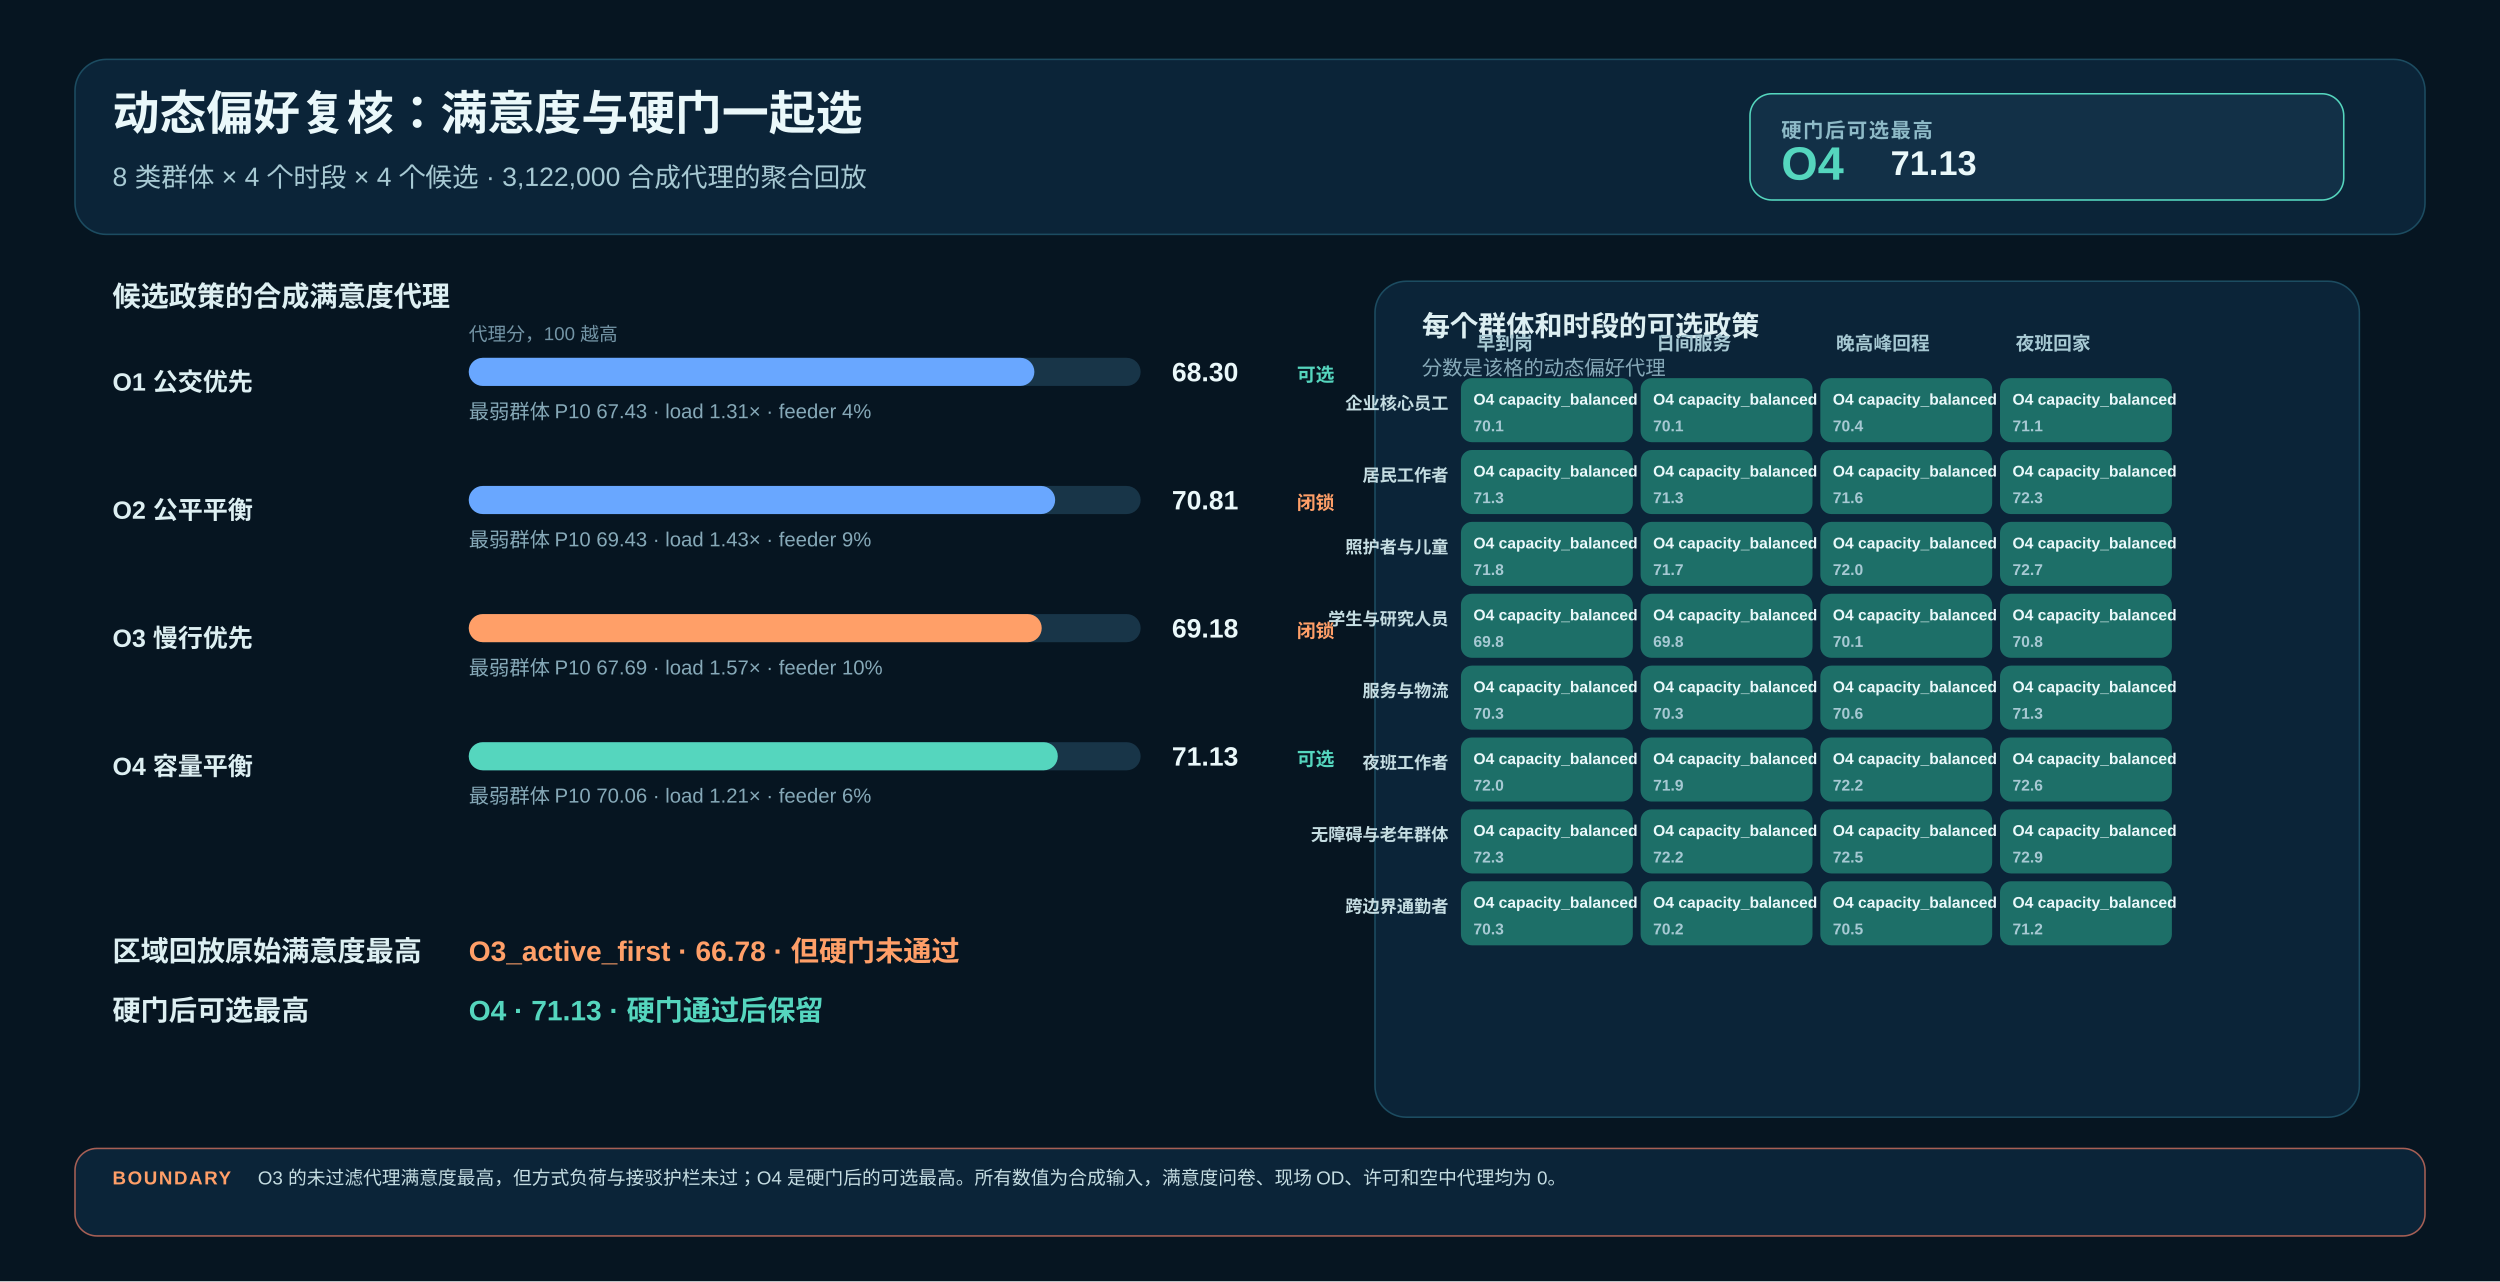
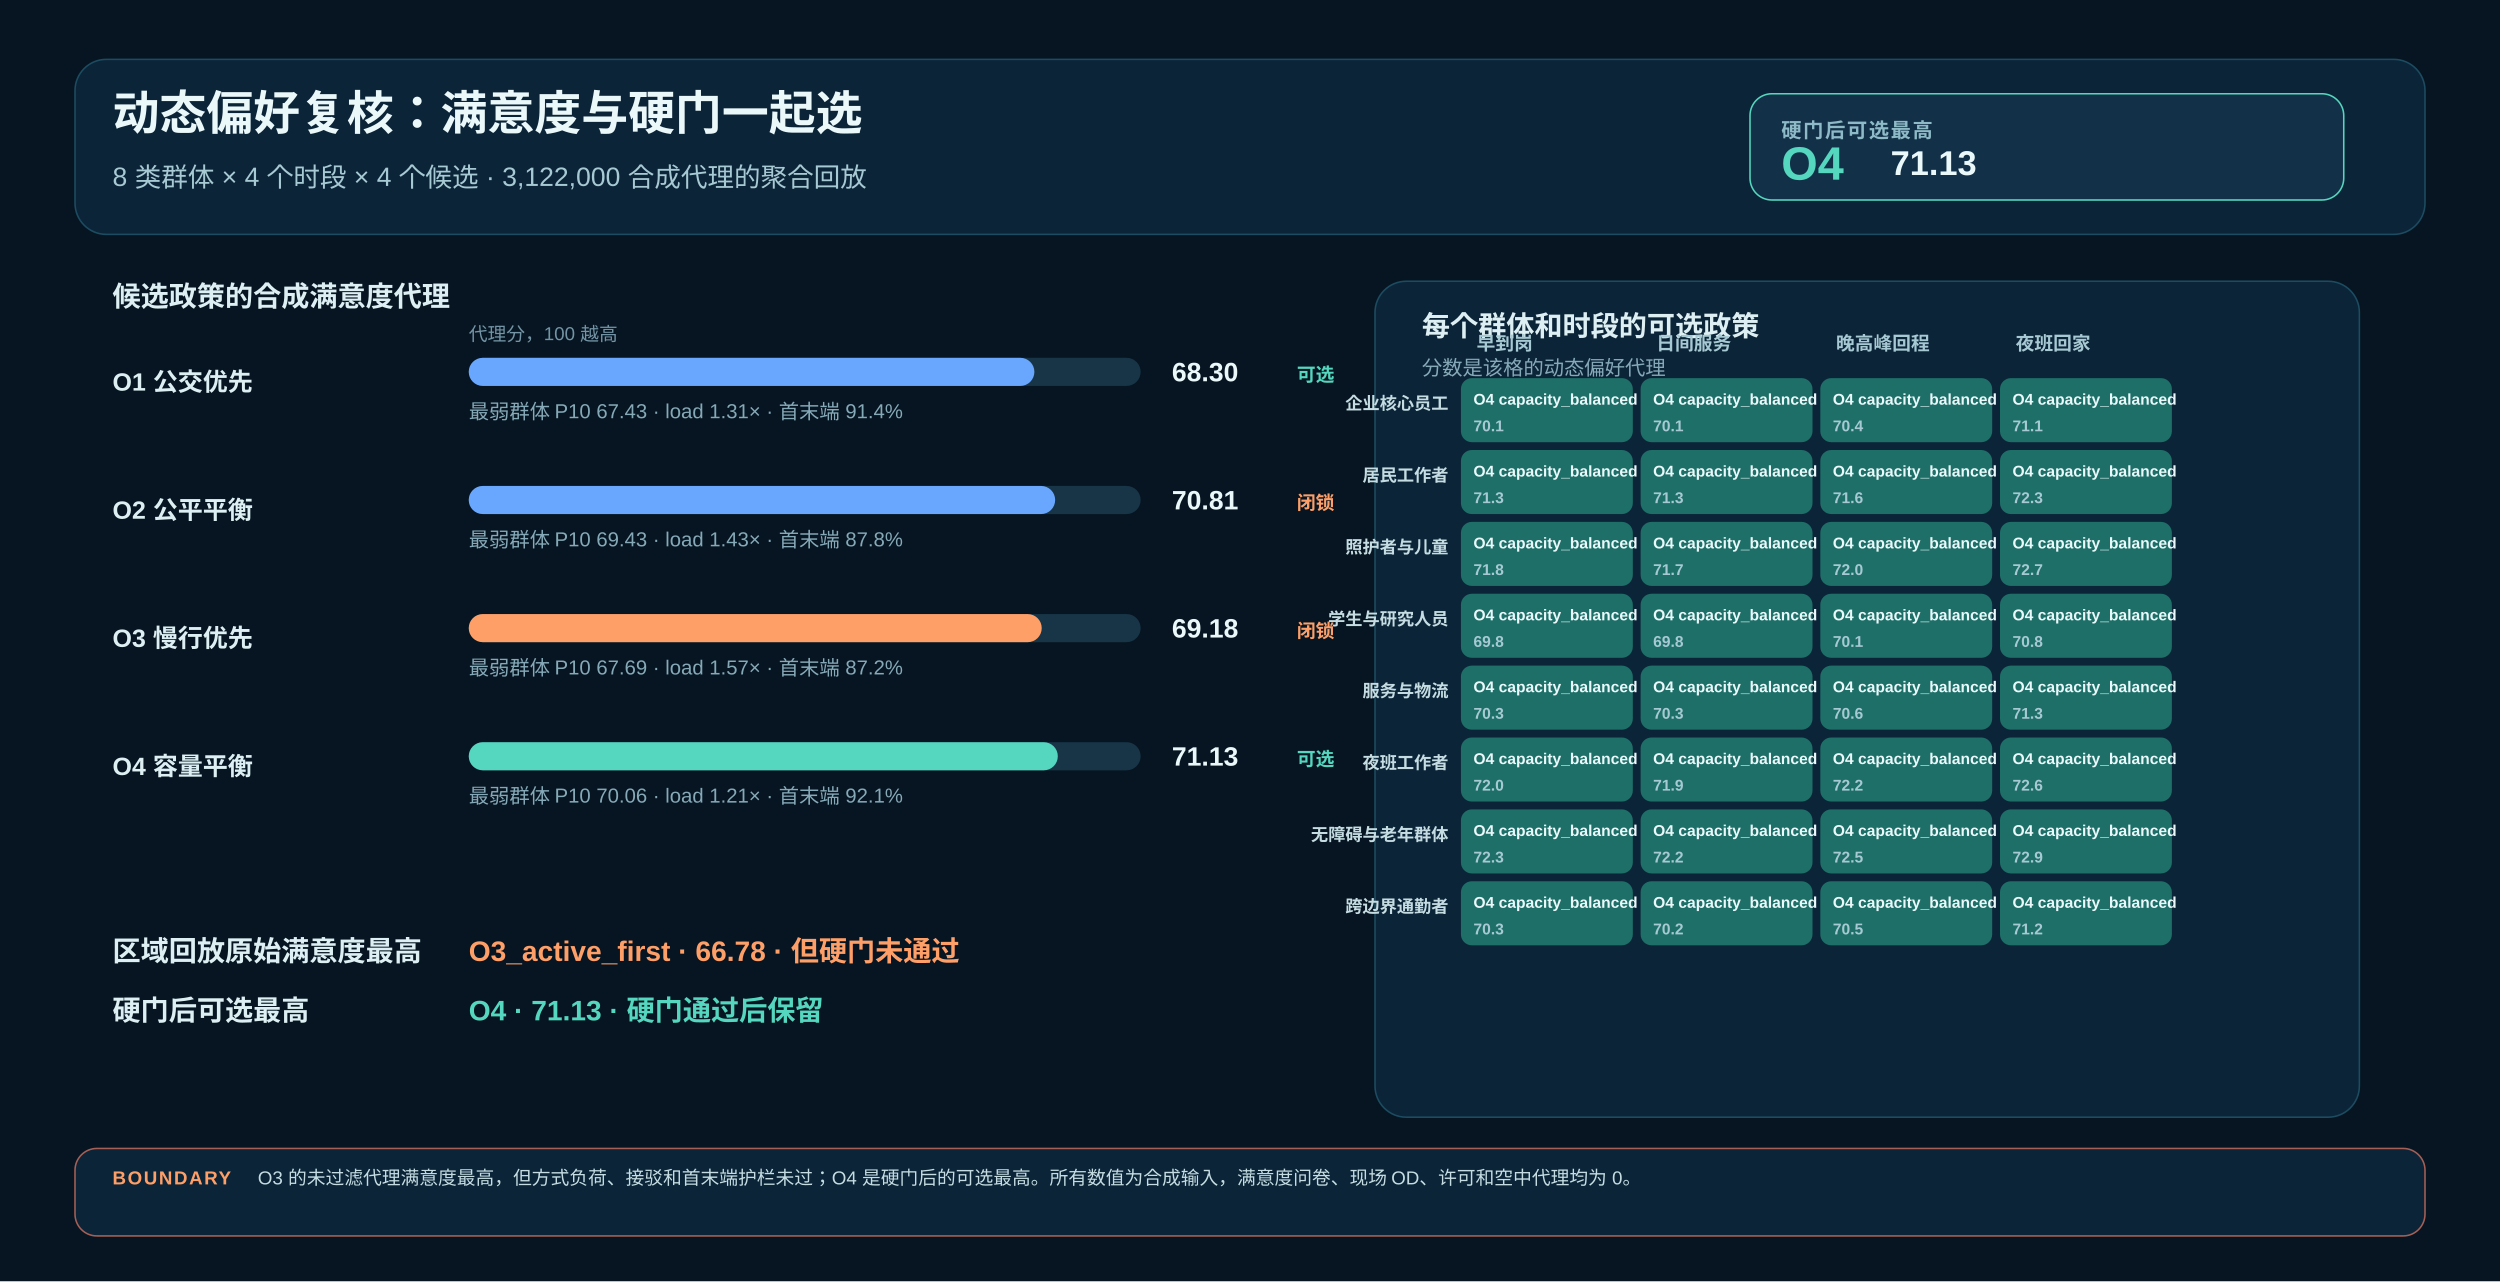
<svg xmlns="http://www.w3.org/2000/svg" width="1600" height="820" viewBox="0 0 1600 820" role="img" aria-label="动态偏好复核：满意度与硬门一起选">
  <rect width="1600" height="820" fill="#061521" />
  <rect x="48" y="38" width="1504" height="112" rx="20" fill="#0B2438" stroke="#1C4C61" />
  <text x="72" y="83" class="title">动态偏好复核：满意度与硬门一起选</text>
  <text x="72" y="119" class="subtitle">8 类群体 × 4 个时段 × 4 个候选 · 3,122,000 合成代理的聚合回放</text>
  <rect x="1120" y="60" width="380" height="68" rx="14" fill="#123047" stroke="#55D6BE" />
  <text x="1140" y="88" class="kicker">硬门后可选最高</text>
  <text x="1140" y="115" class="hero">O4</text>
  <text x="1210" y="112" class="score-note">71.13</text>
  <text x="72" y="196" class="section">候选政策的合成满意度代理</text>
  <text x="300" y="218" class="axis">代理分，100 越高</text>
  <text x="72" y="250" class="candidate">O1 公交优先</text>
  <rect x="300" y="229" width="430" height="18" rx="9" fill="#183548" />
  <rect x="300" y="229" width="362.0" height="18" rx="9" fill="#69A7FF" />
  <text x="750" y="244" class="score">68.30</text>
  <text x="830" y="244" class="status pass">可选</text>
-   <text x="300" y="268" class="muted">最弱群体 P10 67.43 · load 1.31× · feeder 4%</text>
+   <text x="300" y="268" class="muted">最弱群体 P10 67.43 · load 1.31× · 首末端 91.4%</text>
  <text x="72" y="332" class="candidate">O2 公平平衡</text>
  <rect x="300" y="311" width="430" height="18" rx="9" fill="#183548" />
  <rect x="300" y="311" width="375.3" height="18" rx="9" fill="#69A7FF" />
  <text x="750" y="326" class="score">70.81</text>
  <text x="830" y="326" class="status blocked">闭锁</text>
-   <text x="300" y="350" class="muted">最弱群体 P10 69.43 · load 1.43× · feeder 9%</text>
+   <text x="300" y="350" class="muted">最弱群体 P10 69.43 · load 1.43× · 首末端 87.8%</text>
  <text x="72" y="414" class="candidate">O3 慢行优先</text>
  <rect x="300" y="393" width="430" height="18" rx="9" fill="#183548" />
  <rect x="300" y="393" width="366.7" height="18" rx="9" fill="#FF9F68" />
  <text x="750" y="408" class="score">69.18</text>
  <text x="830" y="408" class="status blocked">闭锁</text>
-   <text x="300" y="432" class="muted">最弱群体 P10 67.69 · load 1.57× · feeder 10%</text>
+   <text x="300" y="432" class="muted">最弱群体 P10 67.69 · load 1.57× · 首末端 87.2%</text>
  <text x="72" y="496" class="candidate">O4 容量平衡</text>
  <rect x="300" y="475" width="430" height="18" rx="9" fill="#183548" />
  <rect x="300" y="475" width="377.0" height="18" rx="9" fill="#55D6BE" />
  <text x="750" y="490" class="score">71.13</text>
  <text x="830" y="490" class="status pass">可选</text>
-   <text x="300" y="514" class="muted">最弱群体 P10 70.06 · load 1.21× · feeder 6%</text>
+   <text x="300" y="514" class="muted">最弱群体 P10 70.06 · load 1.21× · 首末端 92.1%</text>
  <rect x="880" y="180" width="630" height="535" rx="20" fill="#0B2438" stroke="#1C4C61" />
  <text x="910" y="215" class="section">每个群体和时段的可选政策</text>
  <text x="910" y="240" class="muted">分数是该格的动态偏好代理</text>
  <text x="945" y="224" class="gridhead">早到岗</text>
  <text x="1060" y="224" class="gridhead">日间服务</text>
  <text x="1175" y="224" class="gridhead">晚高峰回程</text>
  <text x="1290" y="224" class="gridhead">夜班回家</text>
  <text x="927" y="262" text-anchor="end" class="gridlabel">企业核心员工</text>
  <rect x="935" y="242" width="110" height="41" rx="7" fill="#1D6F68" />
  <text x="943" y="259" class="gridpolicy">O4 capacity_balanced</text>
  <text x="943" y="276" class="gridscore">70.1</text>
  <rect x="1050" y="242" width="110" height="41" rx="7" fill="#1D6F68" />
  <text x="1058" y="259" class="gridpolicy">O4 capacity_balanced</text>
  <text x="1058" y="276" class="gridscore">70.1</text>
  <rect x="1165" y="242" width="110" height="41" rx="7" fill="#1D6F68" />
  <text x="1173" y="259" class="gridpolicy">O4 capacity_balanced</text>
  <text x="1173" y="276" class="gridscore">70.4</text>
  <rect x="1280" y="242" width="110" height="41" rx="7" fill="#1D6F68" />
  <text x="1288" y="259" class="gridpolicy">O4 capacity_balanced</text>
  <text x="1288" y="276" class="gridscore">71.1</text>
  <text x="927" y="308" text-anchor="end" class="gridlabel">居民工作者</text>
  <rect x="935" y="288" width="110" height="41" rx="7" fill="#1D6F68" />
  <text x="943" y="305" class="gridpolicy">O4 capacity_balanced</text>
  <text x="943" y="322" class="gridscore">71.3</text>
  <rect x="1050" y="288" width="110" height="41" rx="7" fill="#1D6F68" />
  <text x="1058" y="305" class="gridpolicy">O4 capacity_balanced</text>
  <text x="1058" y="322" class="gridscore">71.3</text>
  <rect x="1165" y="288" width="110" height="41" rx="7" fill="#1D6F68" />
  <text x="1173" y="305" class="gridpolicy">O4 capacity_balanced</text>
  <text x="1173" y="322" class="gridscore">71.6</text>
  <rect x="1280" y="288" width="110" height="41" rx="7" fill="#1D6F68" />
  <text x="1288" y="305" class="gridpolicy">O4 capacity_balanced</text>
  <text x="1288" y="322" class="gridscore">72.3</text>
  <text x="927" y="354" text-anchor="end" class="gridlabel">照护者与儿童</text>
  <rect x="935" y="334" width="110" height="41" rx="7" fill="#1D6F68" />
  <text x="943" y="351" class="gridpolicy">O4 capacity_balanced</text>
  <text x="943" y="368" class="gridscore">71.8</text>
  <rect x="1050" y="334" width="110" height="41" rx="7" fill="#1D6F68" />
  <text x="1058" y="351" class="gridpolicy">O4 capacity_balanced</text>
  <text x="1058" y="368" class="gridscore">71.7</text>
  <rect x="1165" y="334" width="110" height="41" rx="7" fill="#1D6F68" />
  <text x="1173" y="351" class="gridpolicy">O4 capacity_balanced</text>
  <text x="1173" y="368" class="gridscore">72.0</text>
  <rect x="1280" y="334" width="110" height="41" rx="7" fill="#1D6F68" />
  <text x="1288" y="351" class="gridpolicy">O4 capacity_balanced</text>
  <text x="1288" y="368" class="gridscore">72.7</text>
  <text x="927" y="400" text-anchor="end" class="gridlabel">学生与研究人员</text>
  <rect x="935" y="380" width="110" height="41" rx="7" fill="#1D6F68" />
  <text x="943" y="397" class="gridpolicy">O4 capacity_balanced</text>
  <text x="943" y="414" class="gridscore">69.8</text>
  <rect x="1050" y="380" width="110" height="41" rx="7" fill="#1D6F68" />
  <text x="1058" y="397" class="gridpolicy">O4 capacity_balanced</text>
  <text x="1058" y="414" class="gridscore">69.8</text>
  <rect x="1165" y="380" width="110" height="41" rx="7" fill="#1D6F68" />
  <text x="1173" y="397" class="gridpolicy">O4 capacity_balanced</text>
  <text x="1173" y="414" class="gridscore">70.1</text>
  <rect x="1280" y="380" width="110" height="41" rx="7" fill="#1D6F68" />
  <text x="1288" y="397" class="gridpolicy">O4 capacity_balanced</text>
  <text x="1288" y="414" class="gridscore">70.8</text>
  <text x="927" y="446" text-anchor="end" class="gridlabel">服务与物流</text>
  <rect x="935" y="426" width="110" height="41" rx="7" fill="#1D6F68" />
  <text x="943" y="443" class="gridpolicy">O4 capacity_balanced</text>
  <text x="943" y="460" class="gridscore">70.3</text>
  <rect x="1050" y="426" width="110" height="41" rx="7" fill="#1D6F68" />
  <text x="1058" y="443" class="gridpolicy">O4 capacity_balanced</text>
  <text x="1058" y="460" class="gridscore">70.3</text>
  <rect x="1165" y="426" width="110" height="41" rx="7" fill="#1D6F68" />
  <text x="1173" y="443" class="gridpolicy">O4 capacity_balanced</text>
  <text x="1173" y="460" class="gridscore">70.6</text>
  <rect x="1280" y="426" width="110" height="41" rx="7" fill="#1D6F68" />
  <text x="1288" y="443" class="gridpolicy">O4 capacity_balanced</text>
  <text x="1288" y="460" class="gridscore">71.3</text>
  <text x="927" y="492" text-anchor="end" class="gridlabel">夜班工作者</text>
  <rect x="935" y="472" width="110" height="41" rx="7" fill="#1D6F68" />
  <text x="943" y="489" class="gridpolicy">O4 capacity_balanced</text>
  <text x="943" y="506" class="gridscore">72.0</text>
  <rect x="1050" y="472" width="110" height="41" rx="7" fill="#1D6F68" />
  <text x="1058" y="489" class="gridpolicy">O4 capacity_balanced</text>
  <text x="1058" y="506" class="gridscore">71.9</text>
  <rect x="1165" y="472" width="110" height="41" rx="7" fill="#1D6F68" />
  <text x="1173" y="489" class="gridpolicy">O4 capacity_balanced</text>
  <text x="1173" y="506" class="gridscore">72.2</text>
  <rect x="1280" y="472" width="110" height="41" rx="7" fill="#1D6F68" />
  <text x="1288" y="489" class="gridpolicy">O4 capacity_balanced</text>
  <text x="1288" y="506" class="gridscore">72.6</text>
  <text x="927" y="538" text-anchor="end" class="gridlabel">无障碍与老年群体</text>
  <rect x="935" y="518" width="110" height="41" rx="7" fill="#1D6F68" />
  <text x="943" y="535" class="gridpolicy">O4 capacity_balanced</text>
  <text x="943" y="552" class="gridscore">72.3</text>
  <rect x="1050" y="518" width="110" height="41" rx="7" fill="#1D6F68" />
  <text x="1058" y="535" class="gridpolicy">O4 capacity_balanced</text>
  <text x="1058" y="552" class="gridscore">72.2</text>
  <rect x="1165" y="518" width="110" height="41" rx="7" fill="#1D6F68" />
  <text x="1173" y="535" class="gridpolicy">O4 capacity_balanced</text>
  <text x="1173" y="552" class="gridscore">72.5</text>
  <rect x="1280" y="518" width="110" height="41" rx="7" fill="#1D6F68" />
  <text x="1288" y="535" class="gridpolicy">O4 capacity_balanced</text>
  <text x="1288" y="552" class="gridscore">72.9</text>
  <text x="927" y="584" text-anchor="end" class="gridlabel">跨边界通勤者</text>
  <rect x="935" y="564" width="110" height="41" rx="7" fill="#1D6F68" />
  <text x="943" y="581" class="gridpolicy">O4 capacity_balanced</text>
  <text x="943" y="598" class="gridscore">70.3</text>
  <rect x="1050" y="564" width="110" height="41" rx="7" fill="#1D6F68" />
  <text x="1058" y="581" class="gridpolicy">O4 capacity_balanced</text>
  <text x="1058" y="598" class="gridscore">70.2</text>
  <rect x="1165" y="564" width="110" height="41" rx="7" fill="#1D6F68" />
  <text x="1173" y="581" class="gridpolicy">O4 capacity_balanced</text>
  <text x="1173" y="598" class="gridscore">70.5</text>
  <rect x="1280" y="564" width="110" height="41" rx="7" fill="#1D6F68" />
  <text x="1288" y="581" class="gridpolicy">O4 capacity_balanced</text>
  <text x="1288" y="598" class="gridscore">71.2</text>
  <text x="72" y="615" class="section">区域回放原始满意度最高</text>
  <text x="300" y="615" class="callout">O3_active_first · 66.78 · 但硬门未通过</text>
  <text x="72" y="653" class="section">硬门后可选最高</text>
  <text x="300" y="653" class="callout green">O4 · 71.13 · 硬门通过后保留</text>
  <rect x="48" y="735" width="1504" height="56" rx="14" fill="#0B2438" stroke="#A65F55" />
  <text x="72" y="758" class="boundary">BOUNDARY</text>
-   <text x="165" y="758" class="footer">O3 的未过滤代理满意度最高，但方式负荷与接驳护栏未过；O4 是硬门后的可选最高。所有数值为合成输入，满意度问卷、现场 OD、许可和空中代理均为 0。</text>
+   <text x="165" y="758" class="footer">O3 的未过滤代理满意度最高，但方式负荷、接驳和首末端护栏未过；O4 是硬门后的可选最高。所有数值为合成输入，满意度问卷、现场 OD、许可和空中代理均为 0。</text>
  <style>.title{font:800 30px Arial,sans-serif;fill:#EAF8FA}.subtitle{font:500 17px Arial,sans-serif;fill:#A7C9D3}.kicker{font:700 13px Arial,sans-serif;fill:#8EBAC7;letter-spacing:1px}.hero{font:800 30px Arial,sans-serif;fill:#55D6BE}.score-note{font:800 22px Arial,sans-serif;fill:#EAF8FA}.section{font:800 18px Arial,sans-serif;fill:#DDEFF2}.candidate{font:700 16px Arial,sans-serif;fill:#DDEFF2}.score{font:800 17px Arial,sans-serif;fill:#EAF8FA}.status{font:800 12px Arial,sans-serif}.pass{fill:#55D6BE}.blocked{fill:#FF9F68}.muted{font:500 13px Arial,sans-serif;fill:#86A9B8}.axis{font:500 12px Arial,sans-serif;fill:#7394A5}.gridhead{font:700 12px Arial,sans-serif;fill:#A7C9D3}.gridlabel{font:600 11px Arial,sans-serif;fill:#C5DDE2}.gridpolicy{font:700 10px Arial,sans-serif;fill:#EAF8FA}.gridscore{font:600 10px Arial,sans-serif;fill:#A7C9D3}.callout{font:800 18px Arial,sans-serif;fill:#FF9F68}.green{fill:#55D6BE}.boundary{font:800 12px Arial,sans-serif;fill:#FF9F68;letter-spacing:1px}.footer{font:500 12px Arial,sans-serif;fill:#C5DDE2}</style>
</svg>
